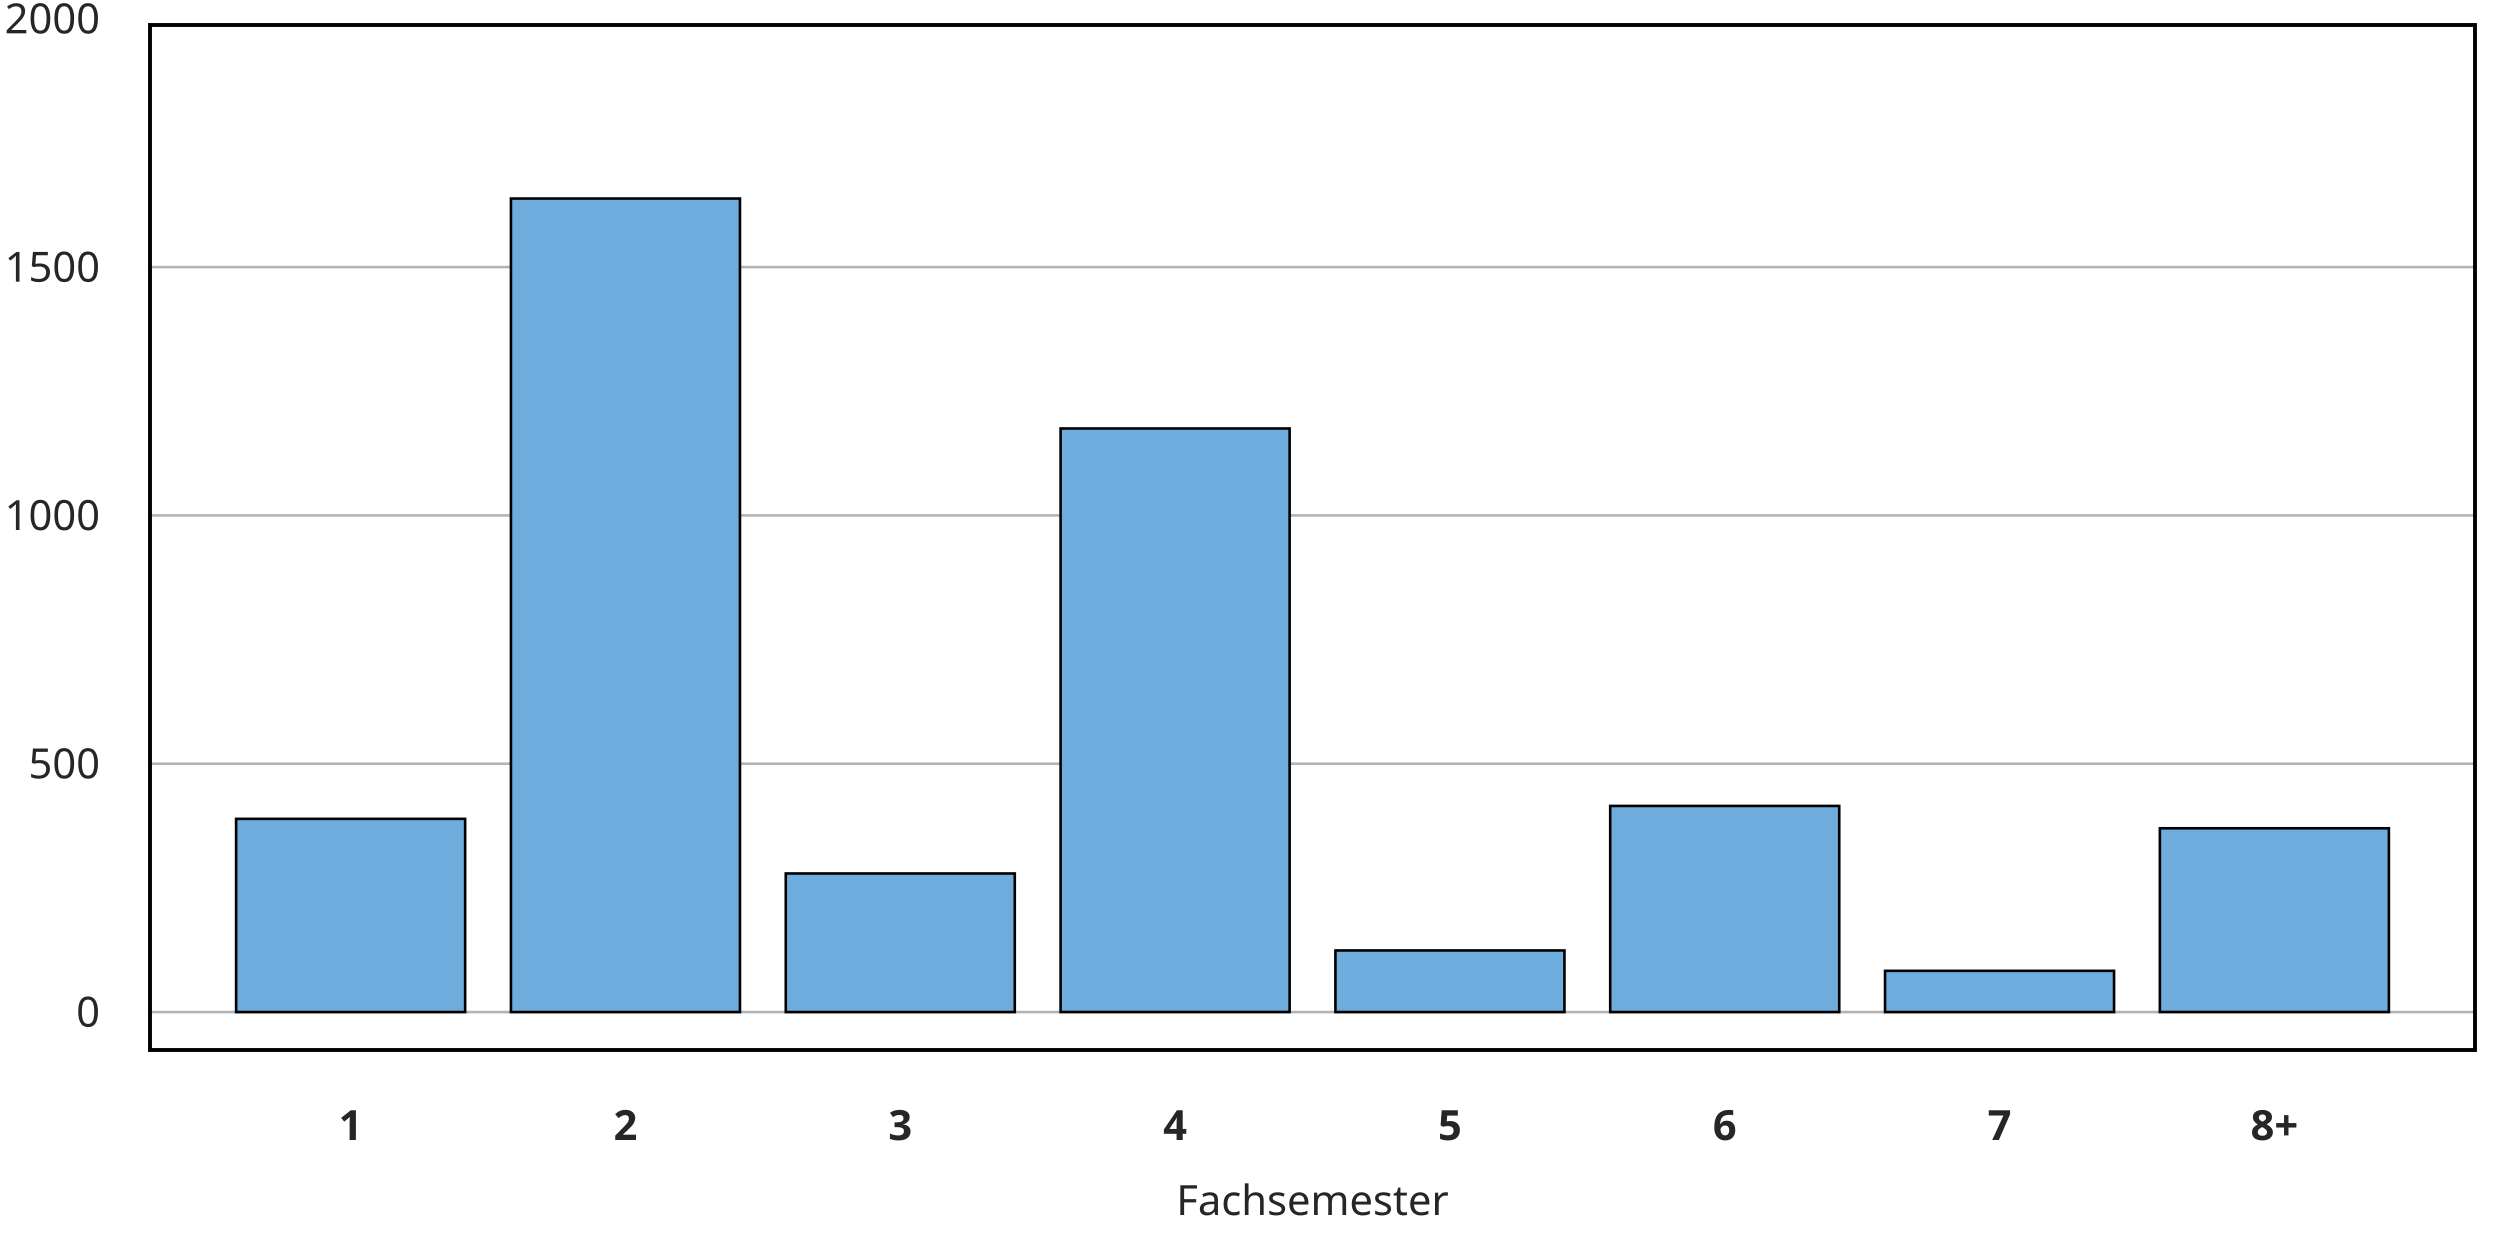
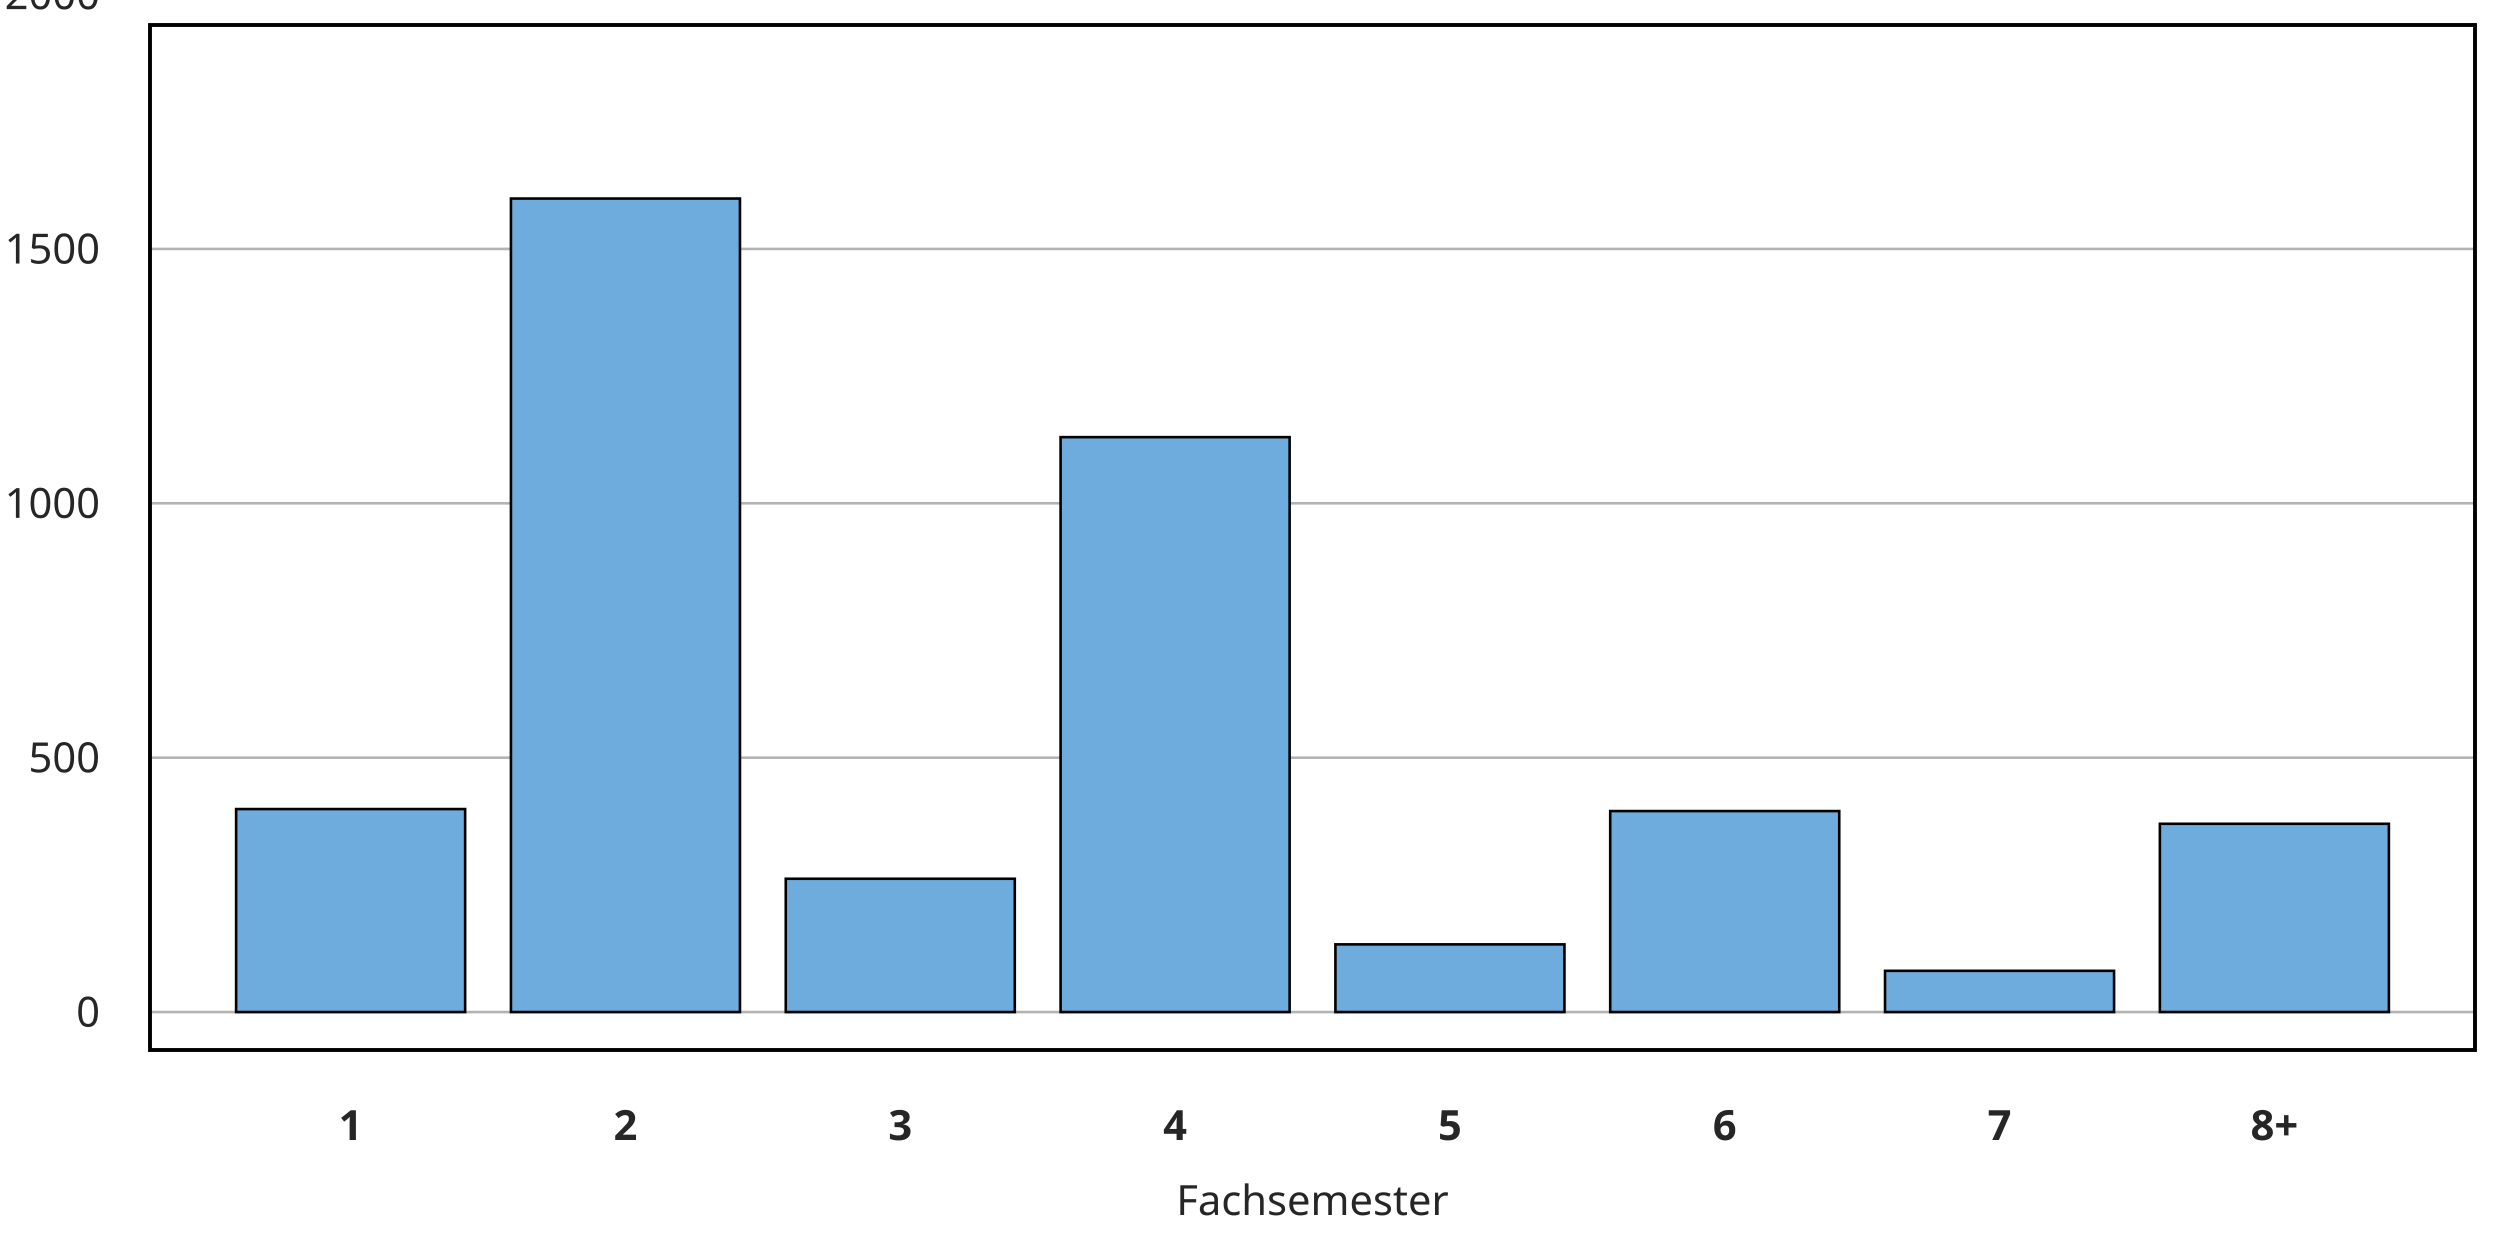
<svg xmlns="http://www.w3.org/2000/svg" width="720.00pt" height="360.00pt" viewBox="0 0 720.00 360.00">
  <g class="svglite">
    <defs>
      <style type="text/css">
    .svglite line, .svglite polyline, .svglite polygon, .svglite path, .svglite rect, .svglite circle {
      fill: none;
      stroke: #000000;
      stroke-linecap: round;
      stroke-linejoin: round;
      stroke-miterlimit: 10.00;
    }
    .svglite text {
      white-space: pre;
    }
    .svglite g.glyphgroup path {
      fill: inherit;
      stroke: none;
    }
  </style>
    </defs>
    <rect width="100%" height="100%" style="stroke: none; fill: #FFFFFF;" />
    <defs>
      <clipPath id="cpMC4wMHw3MjAuMDB8MC4wMHwzNjAuMDA=">
        <rect x="0.00" y="0.00" width="720.00" height="360.00" />
      </clipPath>
    </defs>
    <g clip-path="url(#cpMC4wMHw3MjAuMDB8MC4wMHwzNjAuMDA=)">
</g>
    <defs>
      <clipPath id="cpNDMuMjB8NzEyLjgwfDcuMjB8MzAyLjQw">
        <rect x="43.20" y="7.20" width="669.60" height="295.20" />
      </clipPath>
    </defs>
    <g clip-path="url(#cpNDMuMjB8NzEyLjgwfDcuMjB8MzAyLjQw)">
      <line x1="43.20" y1="291.47" x2="712.80" y2="291.47" style="stroke-width: 0.75; stroke: #B3B3B3; stroke-linecap: square; stroke-linejoin: miter;" />
-       <line x1="43.20" y1="219.95" x2="712.80" y2="219.95" style="stroke-width: 0.75; stroke: #B3B3B3; stroke-linecap: square; stroke-linejoin: miter;" />
-       <line x1="43.20" y1="148.44" x2="712.80" y2="148.44" style="stroke-width: 0.75; stroke: #B3B3B3; stroke-linecap: square; stroke-linejoin: miter;" />
-       <line x1="43.20" y1="76.92" x2="712.80" y2="76.92" style="stroke-width: 0.75; stroke: #B3B3B3; stroke-linecap: square; stroke-linejoin: miter;" />
-       <line x1="43.20" y1="5.40" x2="712.80" y2="5.40" style="stroke-width: 0.75; stroke: #B3B3B3; stroke-linecap: square; stroke-linejoin: miter;" />
+       <line x1="43.20" y1="218.21" x2="712.80" y2="218.21" style="stroke-width: 0.75; stroke: #B3B3B3; stroke-linecap: square; stroke-linejoin: miter;" />
+       <line x1="43.20" y1="144.95" x2="712.80" y2="144.95" style="stroke-width: 0.75; stroke: #B3B3B3; stroke-linecap: square; stroke-linejoin: miter;" />
+       <line x1="43.20" y1="71.69" x2="712.80" y2="71.69" style="stroke-width: 0.75; stroke: #B3B3B3; stroke-linecap: square; stroke-linejoin: miter;" />
+       <line x1="43.20" y1="-1.57" x2="712.80" y2="-1.57" style="stroke-width: 0.75; stroke: #B3B3B3; stroke-linecap: square; stroke-linejoin: miter;" />
    </g>
    <g clip-path="url(#cpMC4wMHw3MjAuMDB8MC4wMHwzNjAuMDA=)">
-       <rect x="68.00" y="235.83" width="65.96" height="55.64" style="stroke-width: 0.75; stroke-linecap: square; stroke-linejoin: miter; fill: #6DACDC;" />
+       <rect x="68.00" y="233.01" width="65.96" height="58.46" style="stroke-width: 0.75; stroke-linecap: square; stroke-linejoin: miter; fill: #6DACDC;" />
      <rect x="147.15" y="57.18" width="65.96" height="234.29" style="stroke-width: 0.75; stroke-linecap: square; stroke-linejoin: miter; fill: #6DACDC;" />
-       <rect x="226.30" y="251.56" width="65.96" height="39.91" style="stroke-width: 0.75; stroke-linecap: square; stroke-linejoin: miter; fill: #6DACDC;" />
-       <rect x="305.45" y="123.40" width="65.96" height="168.06" style="stroke-width: 0.75; stroke-linecap: square; stroke-linejoin: miter; fill: #6DACDC;" />
-       <rect x="384.60" y="273.73" width="65.96" height="17.74" style="stroke-width: 0.75; stroke-linecap: square; stroke-linejoin: miter; fill: #6DACDC;" />
-       <rect x="463.74" y="232.11" width="65.96" height="59.36" style="stroke-width: 0.75; stroke-linecap: square; stroke-linejoin: miter; fill: #6DACDC;" />
+       <rect x="226.30" y="253.08" width="65.96" height="38.39" style="stroke-width: 0.75; stroke-linecap: square; stroke-linejoin: miter; fill: #6DACDC;" />
+       <rect x="305.45" y="125.90" width="65.96" height="165.57" style="stroke-width: 0.75; stroke-linecap: square; stroke-linejoin: miter; fill: #6DACDC;" />
+       <rect x="384.60" y="271.98" width="65.96" height="19.49" style="stroke-width: 0.75; stroke-linecap: square; stroke-linejoin: miter; fill: #6DACDC;" />
+       <rect x="463.74" y="233.59" width="65.96" height="57.88" style="stroke-width: 0.75; stroke-linecap: square; stroke-linejoin: miter; fill: #6DACDC;" />
      <rect x="542.89" y="279.60" width="65.96" height="11.87" style="stroke-width: 0.75; stroke-linecap: square; stroke-linejoin: miter; fill: #6DACDC;" />
-       <rect x="622.04" y="238.54" width="65.96" height="52.92" style="stroke-width: 0.75; stroke-linecap: square; stroke-linejoin: miter; fill: #6DACDC;" />
+       <rect x="622.04" y="237.25" width="65.96" height="54.21" style="stroke-width: 0.75; stroke-linecap: square; stroke-linejoin: miter; fill: #6DACDC;" />
      <polygon points="43.20,302.40 712.80,302.40 712.80,7.20 43.20,7.20 " style="stroke-width: 1.12; stroke-linecap: square; stroke-linejoin: miter;" />
      <text x="28.80" y="295.67" text-anchor="end" style="font-size: 12.00px;fill: #262626; font-family: &quot;Red Hat Text&quot;;" textLength="7.92px" lengthAdjust="spacingAndGlyphs">0</text>
-       <text x="28.80" y="224.15" text-anchor="end" style="font-size: 12.00px;fill: #262626; font-family: &quot;Red Hat Text&quot;;" textLength="23.05px" lengthAdjust="spacingAndGlyphs">500</text>
-       <text x="28.80" y="152.64" text-anchor="end" style="font-size: 12.00px;fill: #262626; font-family: &quot;Red Hat Text&quot;;" textLength="27.45px" lengthAdjust="spacingAndGlyphs">1000</text>
-       <text x="28.80" y="81.12" text-anchor="end" style="font-size: 12.00px;fill: #262626; font-family: &quot;Red Hat Text&quot;;" textLength="26.73px" lengthAdjust="spacingAndGlyphs">1500</text>
-       <text x="28.80" y="9.60" text-anchor="end" style="font-size: 12.00px;fill: #262626; font-family: &quot;Red Hat Text&quot;;" textLength="30.97px" lengthAdjust="spacingAndGlyphs">2000</text>
+       <text x="28.80" y="222.41" text-anchor="end" style="font-size: 12.00px;fill: #262626; font-family: &quot;Red Hat Text&quot;;" textLength="23.05px" lengthAdjust="spacingAndGlyphs">500</text>
+       <text x="28.80" y="149.15" text-anchor="end" style="font-size: 12.00px;fill: #262626; font-family: &quot;Red Hat Text&quot;;" textLength="27.45px" lengthAdjust="spacingAndGlyphs">1000</text>
+       <text x="28.80" y="75.89" text-anchor="end" style="font-size: 12.00px;fill: #262626; font-family: &quot;Red Hat Text&quot;;" textLength="26.73px" lengthAdjust="spacingAndGlyphs">1500</text>
+       <text x="28.80" y="2.63" text-anchor="end" style="font-size: 12.00px;fill: #262626; font-family: &quot;Red Hat Text&quot;;" textLength="30.97px" lengthAdjust="spacingAndGlyphs">2000</text>
      <text x="100.98" y="328.32" text-anchor="middle" style="font-size: 12.00px; font-weight: bold;fill: #262626; font-family: &quot;Red Hat Text&quot;;" textLength="4.62px" lengthAdjust="spacingAndGlyphs">1</text>
      <text x="180.13" y="328.32" text-anchor="middle" style="font-size: 12.00px; font-weight: bold;fill: #262626; font-family: &quot;Red Hat Text&quot;;" textLength="7.20px" lengthAdjust="spacingAndGlyphs">2</text>
      <text x="259.28" y="328.32" text-anchor="middle" style="font-size: 12.00px; font-weight: bold;fill: #262626; font-family: &quot;Red Hat Text&quot;;" textLength="7.20px" lengthAdjust="spacingAndGlyphs">3</text>
      <text x="338.43" y="328.32" text-anchor="middle" style="font-size: 12.00px; font-weight: bold;fill: #262626; font-family: &quot;Red Hat Text&quot;;" textLength="8.33px" lengthAdjust="spacingAndGlyphs">4</text>
      <text x="417.57" y="328.32" text-anchor="middle" style="font-size: 12.00px; font-weight: bold;fill: #262626; font-family: &quot;Red Hat Text&quot;;" textLength="7.20px" lengthAdjust="spacingAndGlyphs">5</text>
      <text x="496.72" y="328.32" text-anchor="middle" style="font-size: 12.00px; font-weight: bold;fill: #262626; font-family: &quot;Red Hat Text&quot;;" textLength="7.20px" lengthAdjust="spacingAndGlyphs">6</text>
      <text x="575.87" y="328.32" text-anchor="middle" style="font-size: 12.00px; font-weight: bold;fill: #262626; font-family: &quot;Red Hat Text&quot;;" textLength="7.20px" lengthAdjust="spacingAndGlyphs">7</text>
      <text x="655.02" y="328.32" text-anchor="middle" style="font-size: 12.00px; font-weight: bold;fill: #262626; font-family: &quot;Red Hat Text&quot;;" textLength="14.41px" lengthAdjust="spacingAndGlyphs">8+</text>
      <text x="378.00" y="349.92" text-anchor="middle" style="font-size: 12.00px;fill: #262626; font-family: &quot;Red Hat Text&quot;;" textLength="75.25px" lengthAdjust="spacingAndGlyphs">Fachsemester</text>
    </g>
    <defs>
      <clipPath id="cpNTkuMDR8Njg5Ljc2fDU5LjA0fDI4Ni41Ng==">
        <rect x="59.04" y="59.04" width="630.72" height="227.52" />
      </clipPath>
    </defs>
    <g clip-path="url(#cpNTkuMDR8Njg5Ljc2fDU5LjA0fDI4Ni41Ng==)">
</g>
  </g>
</svg>
